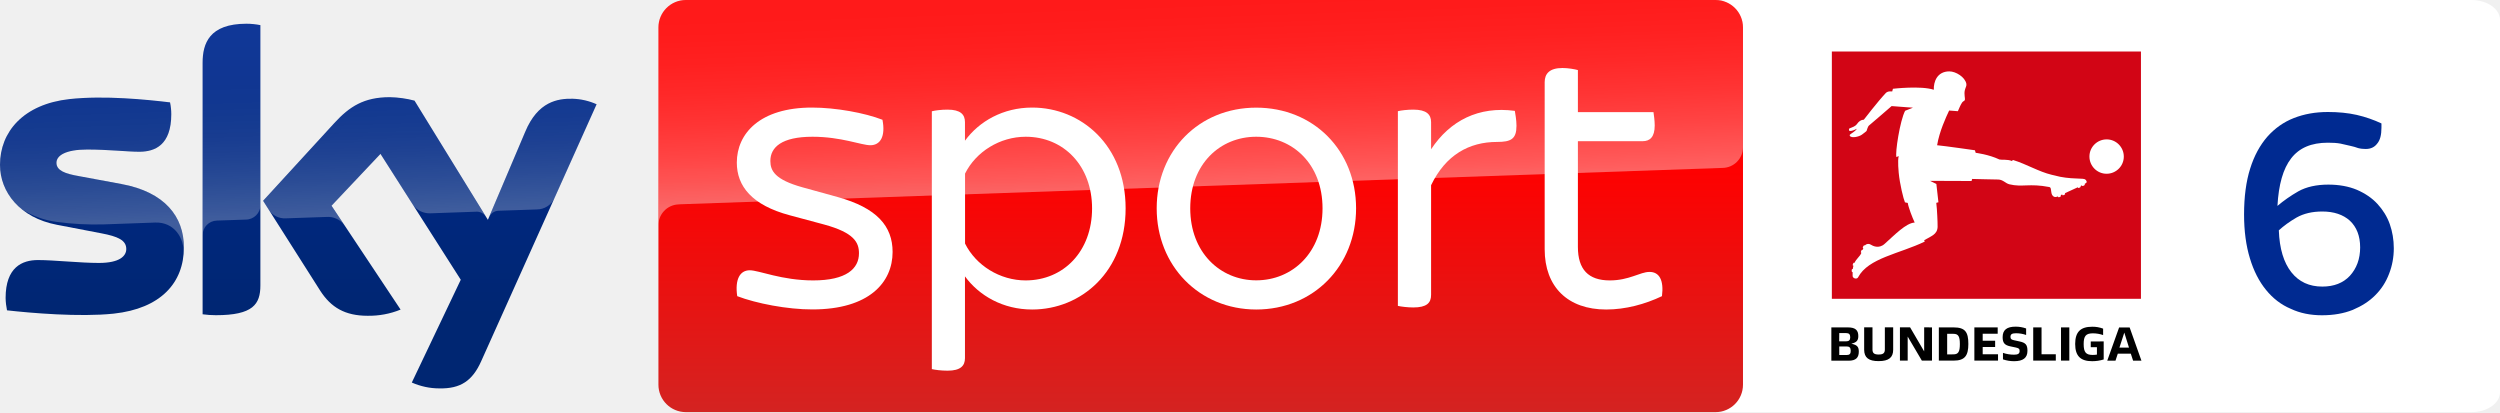
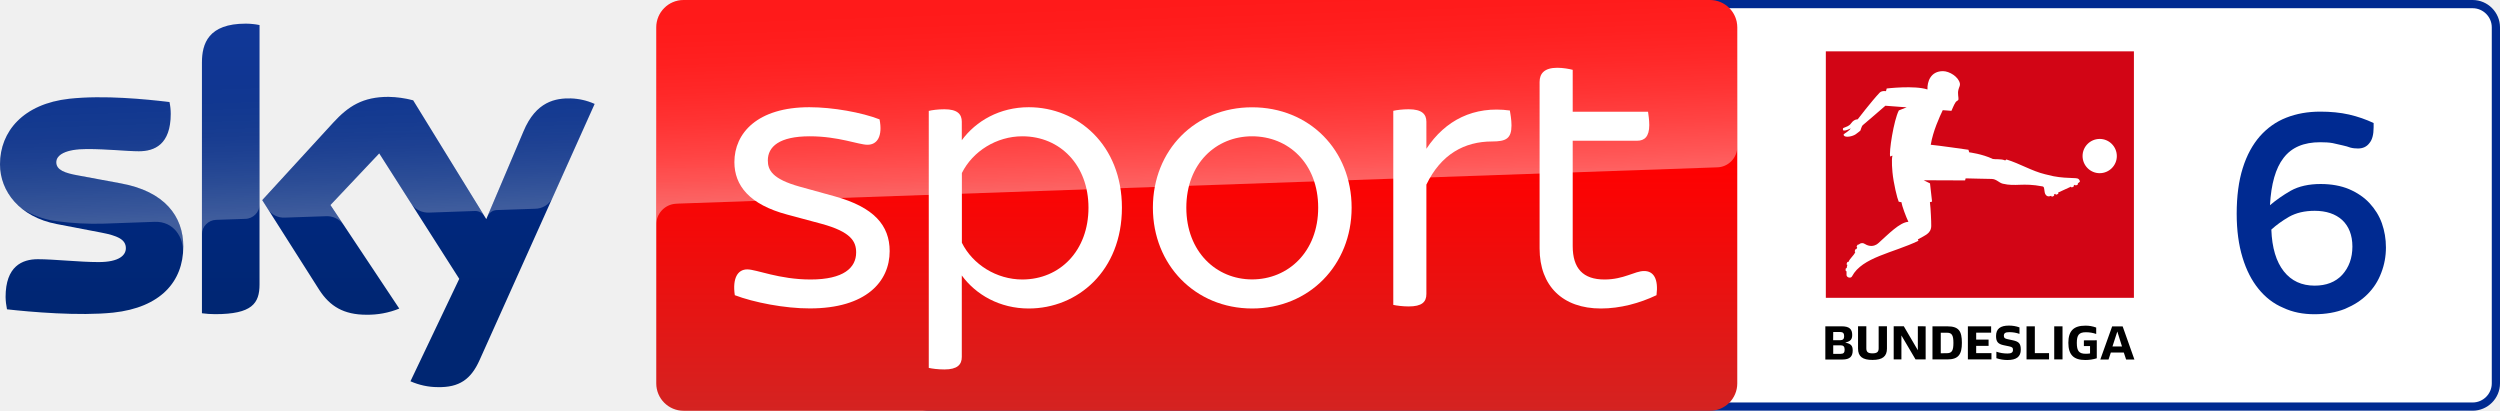
- <svg xmlns="http://www.w3.org/2000/svg" enable-background="new 0 0 2714.1 500" version="1.1" viewBox="0 0 3033 500" xml:space="preserve">
+ <svg xmlns="http://www.w3.org/2000/svg" enable-background="new 0 0 2714.1 500" version="1.1" viewBox="0 0 3043 500" xml:space="preserve">
  <defs>
    <linearGradient id="d" x1="1456.7" x2="1456.7" y1="198" y2="698" gradientTransform="translate(0,-198)" gradientUnits="userSpaceOnUse">
      <stop stop-color="#f00" offset=".4" />
      <stop stop-color="#D42321" offset="1" />
    </linearGradient>
    <linearGradient id="b" x1="1459.5" x2="1450.8" y1="431.73" y2="182.67" gradientTransform="translate(0,-198)" gradientUnits="userSpaceOnUse">
      <stop stop-color="#fff" offset="0" />
      <stop stop-color="#fff" stop-opacity=".835" offset=".12" />
      <stop stop-color="#fff" stop-opacity=".658" offset=".269" />
      <stop stop-color="#fff" stop-opacity=".511" offset=".419" />
      <stop stop-color="#fff" stop-opacity=".397" offset=".568" />
      <stop stop-color="#fff" stop-opacity=".315" offset=".716" />
      <stop stop-color="#fff" stop-opacity=".266" offset=".86" />
      <stop stop-color="#fff" stop-opacity=".25" offset="1" />
    </linearGradient>
    <linearGradient id="c" x1="361.92" x2="361.92" y1="226.81" y2="669.22" gradientTransform="translate(0,-198)" gradientUnits="userSpaceOnUse">
      <stop stop-color="#002A91" offset="0" />
      <stop stop-color="#002672" offset=".8" />
    </linearGradient>
    <linearGradient id="a" x1="365.45" x2="359.6" y1="461.25" y2="293.75" gradientTransform="translate(0,-198)" gradientUnits="userSpaceOnUse">
      <stop stop-color="#fff" offset="0" />
      <stop stop-color="#fff" stop-opacity=".835" offset=".12" />
      <stop stop-color="#fff" stop-opacity=".658" offset=".269" />
      <stop stop-color="#fff" stop-opacity=".511" offset=".419" />
      <stop stop-color="#fff" stop-opacity=".397" offset=".568" />
      <stop stop-color="#fff" stop-opacity=".315" offset=".716" />
      <stop stop-color="#fff" stop-opacity=".266" offset=".86" />
      <stop stop-color="#fff" stop-opacity=".25" offset="1" />
    </linearGradient>
  </defs>
  <path d="m2998.3 0c19.235 0 34.745 10.938 34.745 24.271v451.46c0 13.438-15.508 24.271-34.745 24.271h-899.32c-19.087 0-34.745-10.833-34.745-24.271v-451.46c0-13.333 15.657-24.271 34.745-24.271h899.32" fill="#fff" stroke-width="1.246" />
  <path d="m2181 20.8h457.4v458.3h-457.4z" fill="#fff" />
  <path d="m2255.1 426.6c0 7.2-3.4 11-12.4 11h-20.9v-40.4h20.1c9.4 0 12.6 3.7 12.6 10.5 0 5.2-2 7.6-7.5 9l-1 0.3 0.9 0.2c6.2 1.4 8.2 3.7 8.2 9.4zm-23.8-12.5h8.5c3.4 0 4.9-1.5 4.9-4.9 0-3.5-1.4-5.1-4.9-5.1h-8.4zm14 11.5c0-3.7-1.5-5.3-4.9-5.3h-9v10.4h9c3.6 0 4.9-1.5 4.9-5.1zm16.3-1.2v-27.3h10.1v26.9c0 4.4 2 6.1 7.5 6.1 5.4 0 7.5-1.7 7.5-6.1v-26.9h10.1v27.2c0 9.5-5.5 13.8-17.5 13.8-12.2 0.1-17.6-4.2-17.7-13.7zm82.3-27.2v40.3h-12.3l-17.2-29.2v29.2h-9.4v-40.4h12.3l17.1 29.2v-29.2zm8.3 0h18c14.1 0 17.8 5.8 17.8 20.1 0 14-4.1 20.2-17.8 20.2h-18zm17.7 32.7c5.9 0 7.8-3.1 7.8-12.5s-1.9-12.4-7.8-12.4h-7.6v25zm25.5-32.7h28.2v7.7h-18.2v8.5h15.1v7.6h-15.1v8.8h18.6v7.7h-28.7v-40.3zm34.6 38.8v-7.9c4.3 1.5 8.9 2.2 13.5 2.2s6.7-1.2 6.7-4.4c0-2.7-0.9-3.5-4.6-4.3l-6.7-1.4c-7-1.5-9.3-4.3-9.3-11.2 0-8.8 5.2-12.7 15.7-12.7 4.4 0 8.7 0.7 12.8 2.2v7.9c-3.9-1.4-8.1-2.1-12.3-2.1-5 0-6.7 1.3-6.7 4.4 0 2.6 1.2 3.4 4.4 4.1l6.5 1.4c7.6 1.6 9.7 4.2 9.7 11.4 0 8.6-5.3 12.6-16.2 12.6-4.5 0-9.1-0.7-13.5-2.2zm36.7-38.8h10.1v32.6h17.3v7.7h-27.4zm33.7 0h10.1v40.3h-10.1zm51.8 17v21.9c-4.5 1.4-9.2 2.1-14 2.1-14 0-20.6-6.2-20.6-20.9s6.6-20.9 20.6-20.9c4.5-0.1 9 0.7 13.3 2.3v7.8c-4-1.4-8.2-2.1-12.5-2.1-8.5 0-11.1 3.4-11.1 13 0 10 2.8 13.2 10.8 13.2 1.8 0 3.5-0.1 5.3-0.4v-9h-7.5v-6.9zm32.9 14.9h-15.8l-2.8 8.5h-10l14.4-40.3h12.8l14.3 40.3h-10.1zm-7.9-25.6-5.9 18.2h11.6z" />
  <path d="m2222.4 62.5h375v300h-375z" fill="#d20515" />
  <path d="m2531.6 220.5c0.2 0.7-0.5 1.3-1.8 2.2l-0.8 0.5 0.3 0.5c0.2 0.4-0.1 0.9-0.7 1.2l-1.2 0.6c-0.6 0.3-1.2 0.2-1.4-0.1l-0.3-0.5-1.6 0.8 0.2 0.5c0.2 0.4-0.2 0.9-0.7 1.1l-1.2 0.6c-0.6 0.3-1.2 0.2-1.4-0.2l-0.2-0.5c-4.8 2.3-10.2 4.7-15.7 7.2l0.3 0.7c0.2 0.4-0.2 0.9-0.7 1.1l-1.3 0.6c-0.6 0.3-1.2 0.2-1.3-0.2l-0.3-0.7-1.8 0.9 0.3 0.7c0.2 0.4-0.2 0.9-0.7 1.1l-1.2 0.6c-0.6 0.3-1.2 0.2-1.4-0.2l-0.3-0.7c-2.5 1-5.3 1.5-7.3-2.3-0.9-1.7-0.9-5.7-1.6-7.8-0.3-0.7-0.9-1.2-1.6-1.3-24.4-4.7-32.7 0.5-48.4-3.3-4.9-1.2-7.6-5.7-13.7-5.8-13.2-0.4-17.1-0.2-31.5-0.7-0.6 2.1-0.7 2.5-0.7 2.5l-50.4-0.2 7.7 3.8 2.5 22.2s-2 0.6-2.6 0.7c0.5 4.4 1 10.4 1.2 15.8 0.2 4.9 0.5 9.9 0.4 13.1 0 2.1-0.5 4.2-1.5 6-1 1.6-2.2 3-3.8 4.1-0.5 0.3-2.4 1.7-4.7 2.9-2.2 1.3-5 2.7-6.3 3.4 0.2 0.6 0.4 1.2 0.7 1.7-30.6 14.8-68.6 19.9-80.9 43.4-1.5 2.7-6.4 1.3-6.6-1.6v-4.8h-0.4c-0.4 0-0.7-0.5-0.7-1.2v-1.4c0-0.6 0.4-1.1 0.8-1.1h0.5c0.2-1.4 0.4-2.7 0.8-4l-0.5-0.2c-0.4-0.1-0.5-0.7-0.3-1.3l0.5-1.3c0.2-0.6 0.7-1 1.1-0.9l0.5 0.2c2.2-5.1 6.4-7.4 8.4-12.2l-0.3-0.1c-0.4-0.1-0.5-0.7-0.3-1.3l0.5-1.3c0.2-0.6 0.7-1 1.1-0.8l0.3 0.1c0.3-0.7 0.6-1.5 1-2.2l-0.4-0.3c-0.4-0.2-0.4-0.8 0-1.4l0.7-1.2c0.3-0.5 0.9-0.8 1.2-0.6l0.2 0.1h0.2c0.1 0 0.1 0 0.2-0.1l0.6-0.6c1.9-1.4 4.5-1.5 6.5-0.1 1.9 1.2 9.5 5.5 16.7-1.1 12-10.7 25.9-25.3 36.4-25.8-2.9-6.1-7.8-19-8.4-23.8l-3.4-0.7c-1.8-4-6.3-22.2-7.6-36 0 0-1.5-14.8 0-20-0.8-0.1-2.3 1.1-2.7 1.1-1.9-4.7 4.3-44.6 10.5-56.2l9.5-3.8c-1-0.1-7.8-0.4-25.9-1.9-10.1 9-21.8 18.6-27.7 23.8-1 0.7-2.7 6.4-2.7 6.4s-2.9 2.6-5.7 4.5c-3.6 2.6-12.6 4.5-14.5 1.5-0.4-0.7-0.4-1.1 0-1.5 1.4-1.5 6.6-3.9 8.4-7.2-2.9 1.5-6 2.9-8.5 2.7-1.1 0-1.6-2.7-0.2-3.2 3.8-1.6 6.8-2.3 9-5.4s4.8-5 8.2-5.1c0 0 16.8-21.9 26.6-32.3 2.7-2.9 7.8-1.9 7.8-1.9l0.9-3.3s33.8-4 49.6 1.2c-0.4-9.6 3.9-22.3 18.9-22.3 7.7 0 19 6.8 20.6 15.1 0.5 2.5-1 4.2-1.8 7.5-1.3 4.9 0.5 10.3 0 12-0.4 1.4-2 1.3-3.4 3.2-1.2 1.9-2.2 3.8-3.1 5.9l-2 4.6-10.6-0.8c-3.9 8.3-11.8 25.3-14.6 42.1 8.3 0.7 45.9 6.1 45.9 6.1l0.9 3.1s15.8 1.9 28.8 8.1c2.9 0.7 10.2-0.4 15 1.8 0.3-0.2 1.1-1 1.5-1.2 16.9 5.2 30.9 14.1 47.1 18 0 0 7.6 1.9 10.2 2.4 4.3 0.8 8.7 1.4 13.1 1.7 5.2 0.4 8.1 0.3 11.9 0.6 2.7 0.2 6-0.3 7.1 3.7m24.2-51.4c-11.5 0-20.9 9.3-20.9 20.8s9.3 20.9 20.8 20.9 20.9-9.3 20.9-20.8c0-11.6-9.4-20.9-20.8-20.9z" fill="#fff" />
+   <path d="m3009.7 10c12.8 0 23.3 10.5 23.3 23.3l-5e-4 433.3c0 12.8-10.5 23.3-23.3 23.3h-1879.1c-12.8 0-23.3-10.5-23.3-23.3v-433.3c0-12.8 10.5-23.3 23.3-23.3h1879.1m0-10h-1879.1c-18.3 0-33.3 15-33.3 33.3v433.3c0 18.3 15 33.3 33.3 33.3h1879.1c18.3 0 33.3-15 33.3-33.3v-433.3c0-18.3-15-33.3-33.3-33.3z" fill="#002a91" />
  <path d="m832.1 0h1249.2c18.4 0 33.3 14.9 33.3 33.3v433.4c0 18.4-14.9 33.3-33.3 33.3h-1249.2c-18.4 0-33.3-14.9-33.3-33.3v-433.4c0-18.4 14.9-33.3 33.3-33.3z" fill="url(#d)" />
  <path d="m822.8 248s1.1-0.1 3.2-0.2c98.6-3.5 1263.7-44.1 1263.7-44.1 13.9-0.1 25-11.5 24.9-25.3v-145.1c0-18.4-14.9-33.3-33.3-33.3h-1249.2c-18.4 0-33.3 14.9-33.3 33.3v240.7c-0.4-13.7 10.3-25.3 24-26z" enable-background="new    " fill="url(#b)" opacity=".4" Googl="true" />
  <path d="m499.6 464.1c10.5 4.6 21.8 7.1 33.2 7.1 26.1 0.6 40.4-9.4 50.9-32.8l140.1-311.9c-9.1-4.1-19-6.4-29-6.7-18.1-0.4-42.3 3.3-57.6 40.1l-45.3 106.8-89-144.6c-9.8-2.6-19.9-4-30-4.2-31.5 0-49 11.5-67.2 31.3l-86.5 94.4 69.5 109.4c12.9 19.9 29.8 30.1 57.3 30.1 13.7 0.2 27.3-2.3 40-7.5l-83.8-126 59.4-62.9 97.4 152.7zm-183.7-117.9c0 23-9 36.2-54 36.2-5.4 0-10.8-0.4-16.1-1.1v-305.1c0-23.2 7.9-47.4 53.2-47.4 5.7 0 11.4 0.6 16.9 1.7zm-92.8-46.1c0 43-28.1 74.2-85.1 80.4-41.3 4.4-101.1-0.8-129.5-4-1-4.9-1.6-9.9-1.7-15 0-37.4 20.2-46 39.2-46 19.8 0 50.9 3.5 74 3.5 25.5 0 33.2-8.6 33.2-16.9 0-10.7-10.2-15.2-30-19l-54.2-10.4c-45-8.6-69-39.7-69-72.7 0-40.1 28.4-73.6 84.3-79.8 42.3-4.6 93.8 0.6 122 4 1 4.7 1.5 9.5 1.5 14.4 0 37.4-19.8 45.5-38.8 45.5-14.6 0-37.3-2.7-63.2-2.7-26.3 0-37.3 7.3-37.3 16.1 0 9.4 10.4 13.2 26.9 16.1l51.7 9.6c53.1 9.7 76 39.9 76 76.9z" fill="url(#c)" />
  <path d="m723.9 126.5-51.3 114.2c-4 8.2-12.3 13.4-21.4 13.4l-46.8 1.6c-5.1 0.3-9.6 3.7-11.4 8.5v-0.1l44.2-104.2c15.4-36.8 39.6-40.5 57.6-40.1 10.1 0.3 19.9 2.6 29.1 6.7zm-134.4 136.5-86.6-140.8c-9.8-2.6-19.9-4-30-4.2-31.5 0-49 11.5-67.2 31.3l-86.5 94.4 6.9 10.9c4.5 6.8 12.3 10.7 20.5 10.3 4.1-0.1 45.9-1.6 49.3-1.7 8.5-0.7 16.7 3 21.8 9.8l-15.5-23.3 59.4-62.9 39.9 62.5c4.9 6.2 12.5 9.7 20.4 9.5 2.1-0.1 54.3-1.9 56.7-2 4.4 0 8.6 2.4 10.9 6.2zm-290.5-234.1c-45.3 0-53.2 24.2-53.2 47.4v209c0-9.6 7.7-17.4 17.3-17.7l35.1-1.2c9.8 0 17.8-8 17.8-17.8v-218c-5.7-1.2-11.3-1.8-17-1.7zm-151.8 194.2-51.7-9.6c-16.5-2.9-26.9-6.7-26.9-16.1 0-8.8 11-16.1 37.3-16.1 25.9 0 48.6 2.7 63.2 2.7 19 0 38.8-8.1 38.8-45.5 0-4.8-0.5-9.7-1.5-14.4-28.2-3.5-79.7-8.6-122-4-56 6.2-84.4 39.8-84.4 79.8 0.1 21.4 10.2 41.6 27.3 54.5 12.6 7.8 26.8 12.9 41.5 14.8 19.2 2.6 38.5 3.6 57.8 3 6.1-0.2 51.7-1.8 61.7-2.2 23.1-0.8 35.7 18.9 34.4 38.7 0-0.3 0-0.5 0.1-0.8v-0.2c0.2-2.6 0.3-5.2 0.3-7.8 0-36.8-22.9-67-75.9-76.8z" enable-background="new    " fill="url(#a)" opacity=".25" />
  <path d="m894.4 359.3c-3-20.6 3.4-31.4 15.2-31.4 11.2 0 38.7 12.3 77 12.3 40.3 0 55.5-14.3 55.5-32.9 0-13.2-5.9-25-42.2-34.9l-41.7-11.2c-46.1-12.3-64.3-35.4-64.3-63.9 0-35.3 28-66.8 91.3-66.8 28.5 0 63.9 6.4 85.4 14.8 3.9 20.1-2.5 30.9-14.7 30.9-10.8 0-35.3-10.3-70.2-10.3-37.3 0-51.1 12.7-51.1 29.4 0 11.7 5.4 22.6 38.8 31.9l42.7 11.8c47.7 13.2 66.8 35.3 66.8 66.7 0 36.9-28.5 69.7-97.2 69.7-30.4 0.1-68.3-7.3-91.3-16.1" fill="#fff" />
  <path d="m1365.6 252.8c0 77-54 122.7-113.4 122.7-35.3 0-64.3-16.7-81.5-40.2v99.2c0 9.3-5.4 15.2-21.1 15.2-7.9 0-15.2-1-19.1-1.9v-312.8c3.9-1 11.2-2 19.1-2 15.7 0 21.1 5.9 21.1 15.2v22.5c17.2-23.5 46.2-40.2 81.5-40.2 59.4 0 113.4 45.7 113.4 122.3m-40.7 0c0-51.5-34.3-86.9-80.5-86.9-31.4 0-60.4 18.2-73.6 44.7v84.9c13.2 26.5 42.2 44.7 73.6 44.7 46.1-0.1 80.5-35.4 80.5-87.4" fill="#fff" />
  <path d="m1403.3 252.8c0-70.2 51.5-122.2 120.7-122.2 69.7 0 121.2 52 121.2 122.2 0 69.7-51.5 122.7-121.2 122.7-69.2-0.1-120.7-53.1-120.7-122.7m201.2 0c0-54-36.4-86.9-80.5-86.9-43.6 0-80 32.9-80 86.9 0 53.5 36.4 87.3 80 87.3 44.1 0 80.5-33.8 80.5-87.3" fill="#fff" />
  <path d="m1839.8 152.6c0 16.2-6.8 19.6-23.6 19.6-33.8 0-62.3 15.7-80 52.5v133.1c0 9.8-5.4 15.2-21.6 15.2-6.9 0-14.8-1-18.7-1.9v-236.2c3.9-1 11.7-1.9 18.7-1.9 16.1 0 21.6 5.9 21.6 15.2v32.9c23-34.9 57.9-52.5 101.6-46.6 0.5 3.4 2 10.8 2 18.1" fill="#fff" />
  <path d="m2016.3 359.3c-20.6 9.8-44.2 16.2-67.7 16.2-46.6 0-74.6-27.5-74.6-73.1v-202.7c0-10.3 5.9-17.2 21.6-17.2 6.8 0 14.7 1.4 18.7 2.5v51h91.7c0.5 3.4 1.5 10.3 1.5 16.2 0 14.2-5.9 19.1-14.7 19.1h-78.5v128.2c0 27.4 12.7 40.7 38.7 40.7 23.6 0 36.8-10.3 48.1-10.3 11.8-0.1 17.7 9.7 15.2 29.4" fill="#fff" />
  <path d="m2817.4 347.68c14.147 0 25.318-4.348 33.462-13.051 8.144-8.974 12.476-20.39 12.476-34.532 0-13.865-4.333-24.739-12.476-32.35-8.144-7.345-19.315-11.15-33.462-11.15-12.215 0-22.551 2.448-31.269 7.34-8.405 4.897-15.504 10.059-21.455 15.499 0.783 22.296 5.951 39.152 15.191 50.845 9.24 11.688 21.768 17.399 37.533 17.399m-0.261 34.803c-13.886 0-26.623-2.448-38.056-7.888-11.693-4.891-21.768-12.779-29.912-22.839-8.457-10.331-14.982-23.11-19.576-38.332-4.646-15.228-7.099-32.903-7.099-53.294 0-21.205 2.453-39.966 7.361-55.465 4.907-15.77 11.954-28.55 20.933-38.88 8.979-10.059 19.576-17.671 32.104-22.567 12.476-4.891 26.101-7.34 41.292-7.34 12.528 0 24.222 1.086 35.08 3.534 10.597 2.448 20.672 5.982 29.912 10.331v5.168c0 8.702-1.618 15.227-5.168 19.304-3.237 4.348-7.883 6.525-13.834 6.525-3.028 0-6.264-0.271-9.292-1.091-2.715-1.086-5.951-1.9-9.501-2.715-3.811-0.82-7.622-1.634-11.954-2.72-4.333-0.814-9.501-1.091-15.243-1.091-20.098 0-34.767 6.254-44.581 19.033-9.762 12.508-15.191 31.812-16.6 57.642 7.361-6.254 15.817-12.236 25.318-17.671 9.762-5.439 22.029-8.159 36.437-8.159 13.051 0 24.744 2.177 34.506 6.254 10.075 4.348 18.48 10.059 25.005 17.128 6.525 7.068 11.693 15.227 14.982 24.472 3.236 9.245 4.907 19.033 4.907 29.364 0 10.874-1.932 21.205-5.742 30.993-3.811 10.059-9.24 18.49-16.861 26.101-7.309 7.345-16.287 13.051-27.198 17.676-10.858 4.348-23.334 6.525-37.22 6.525" fill="#002a91" />
</svg>
